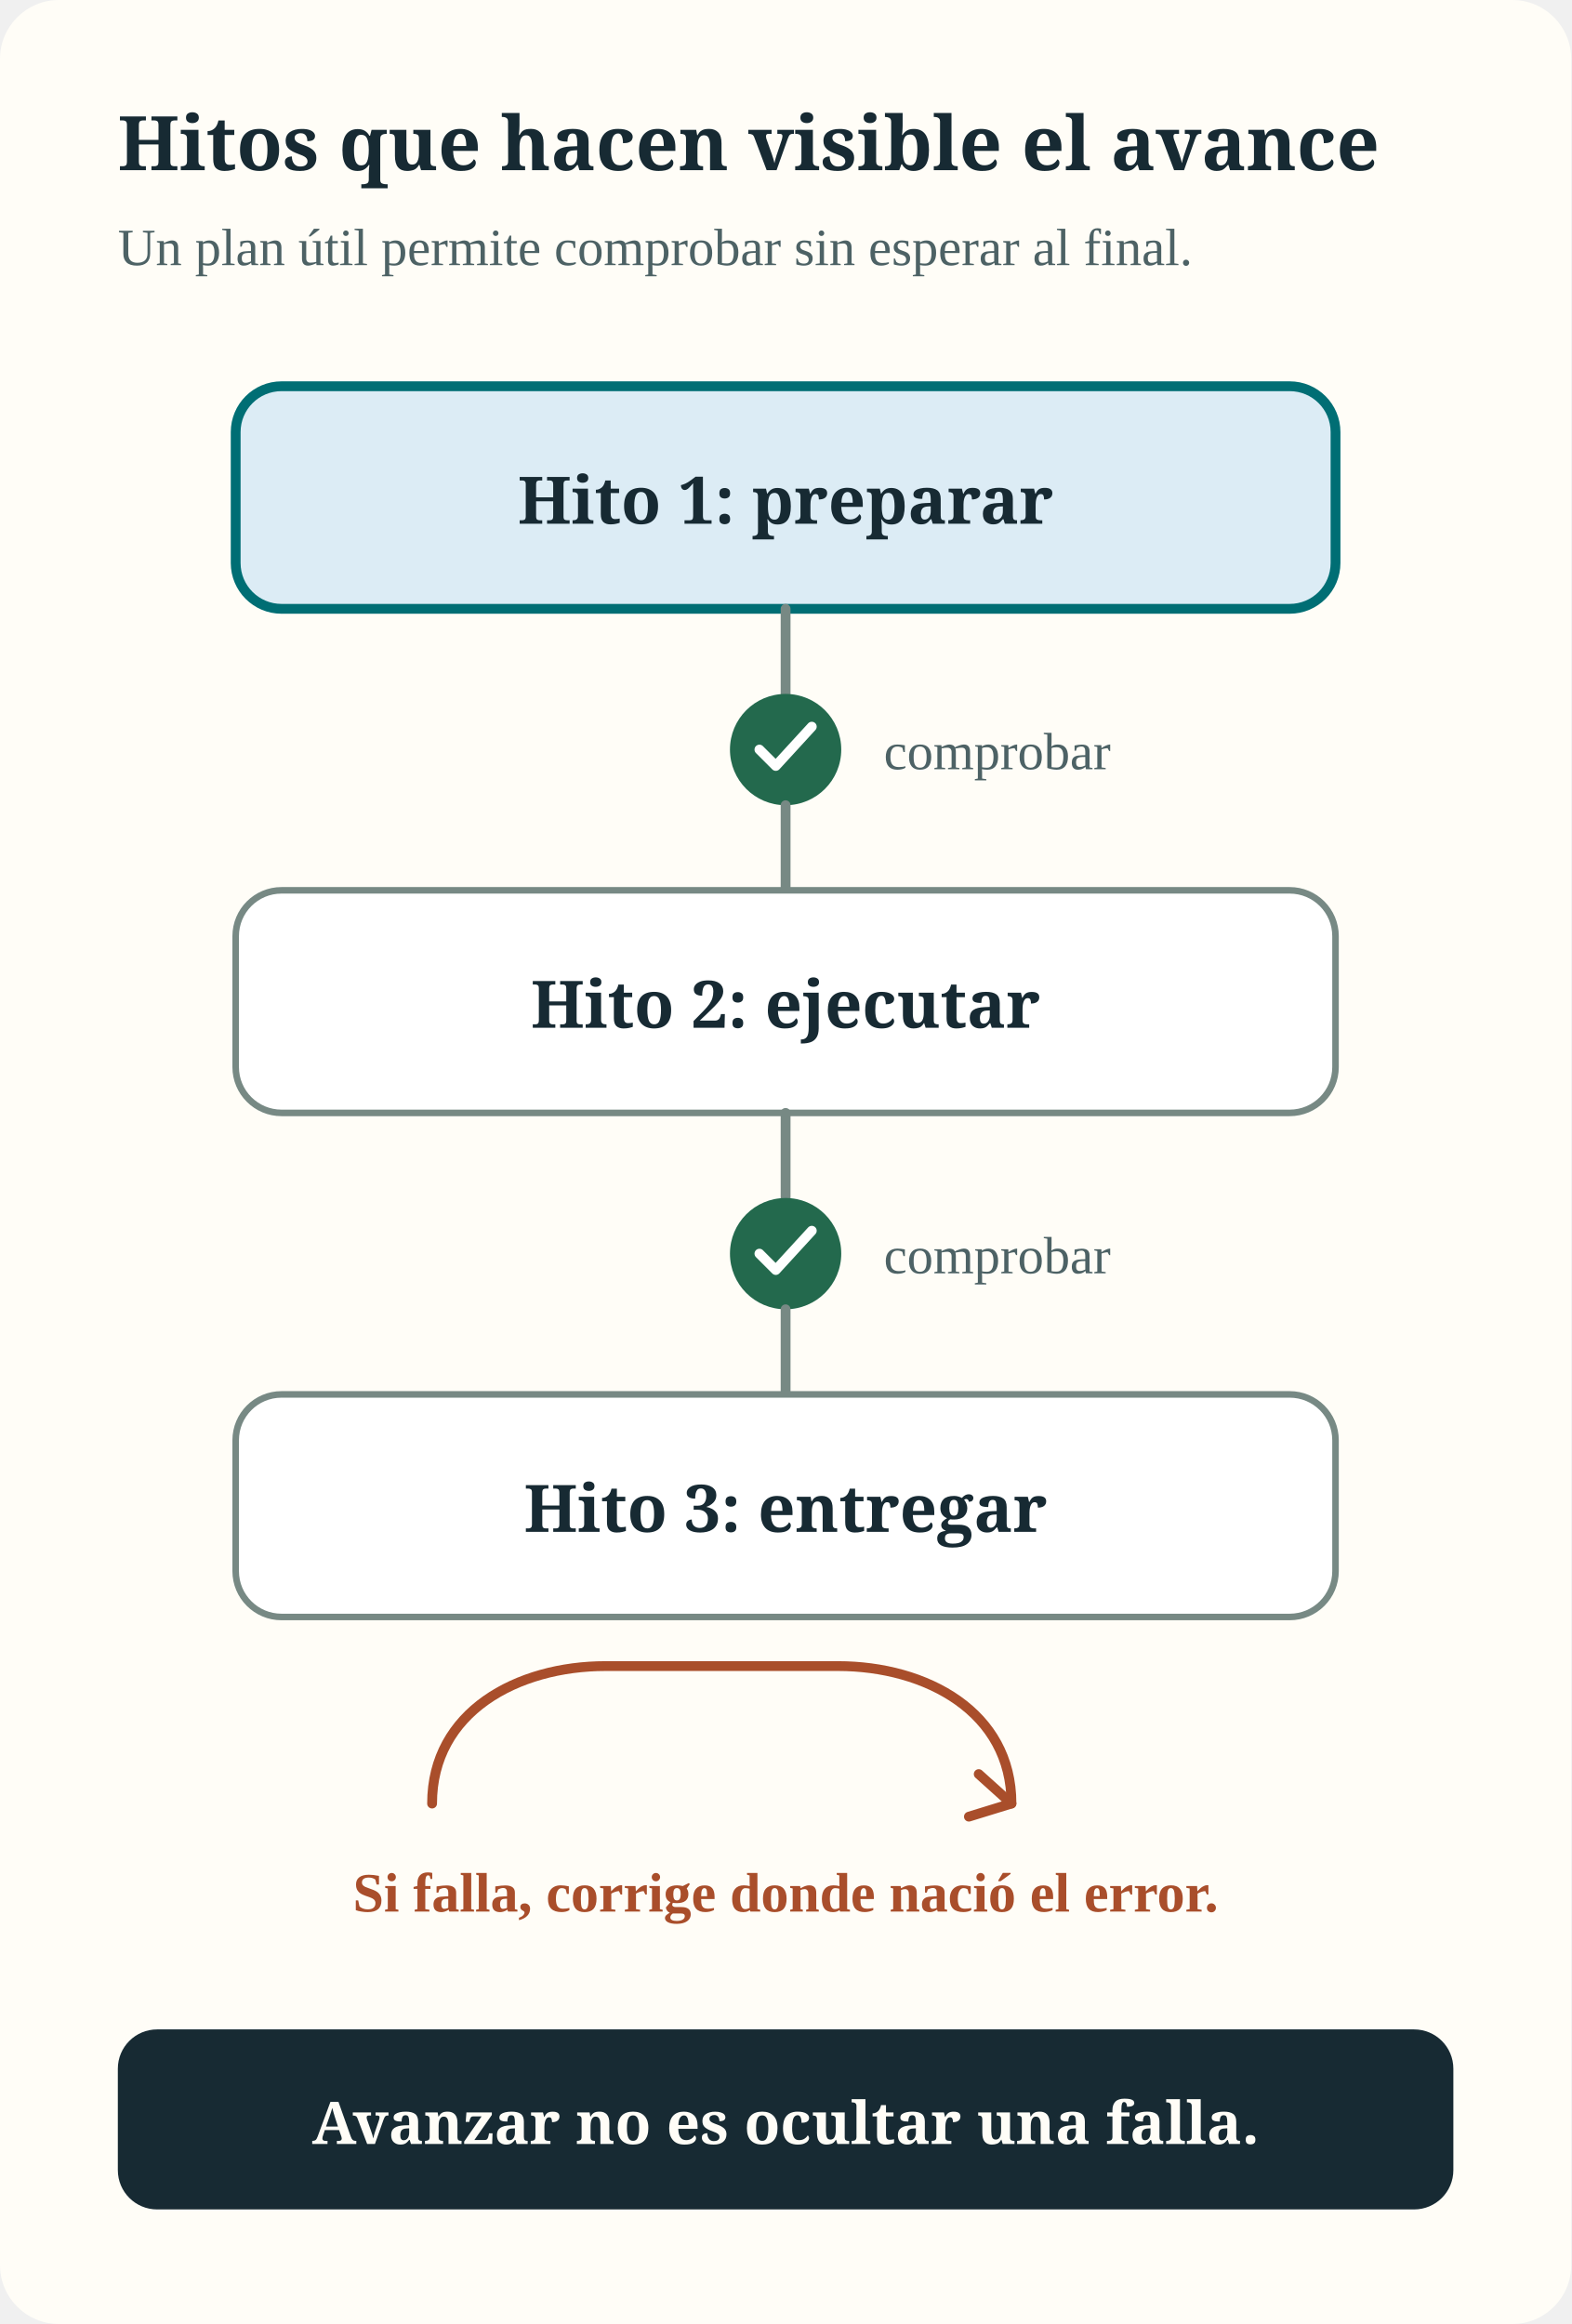
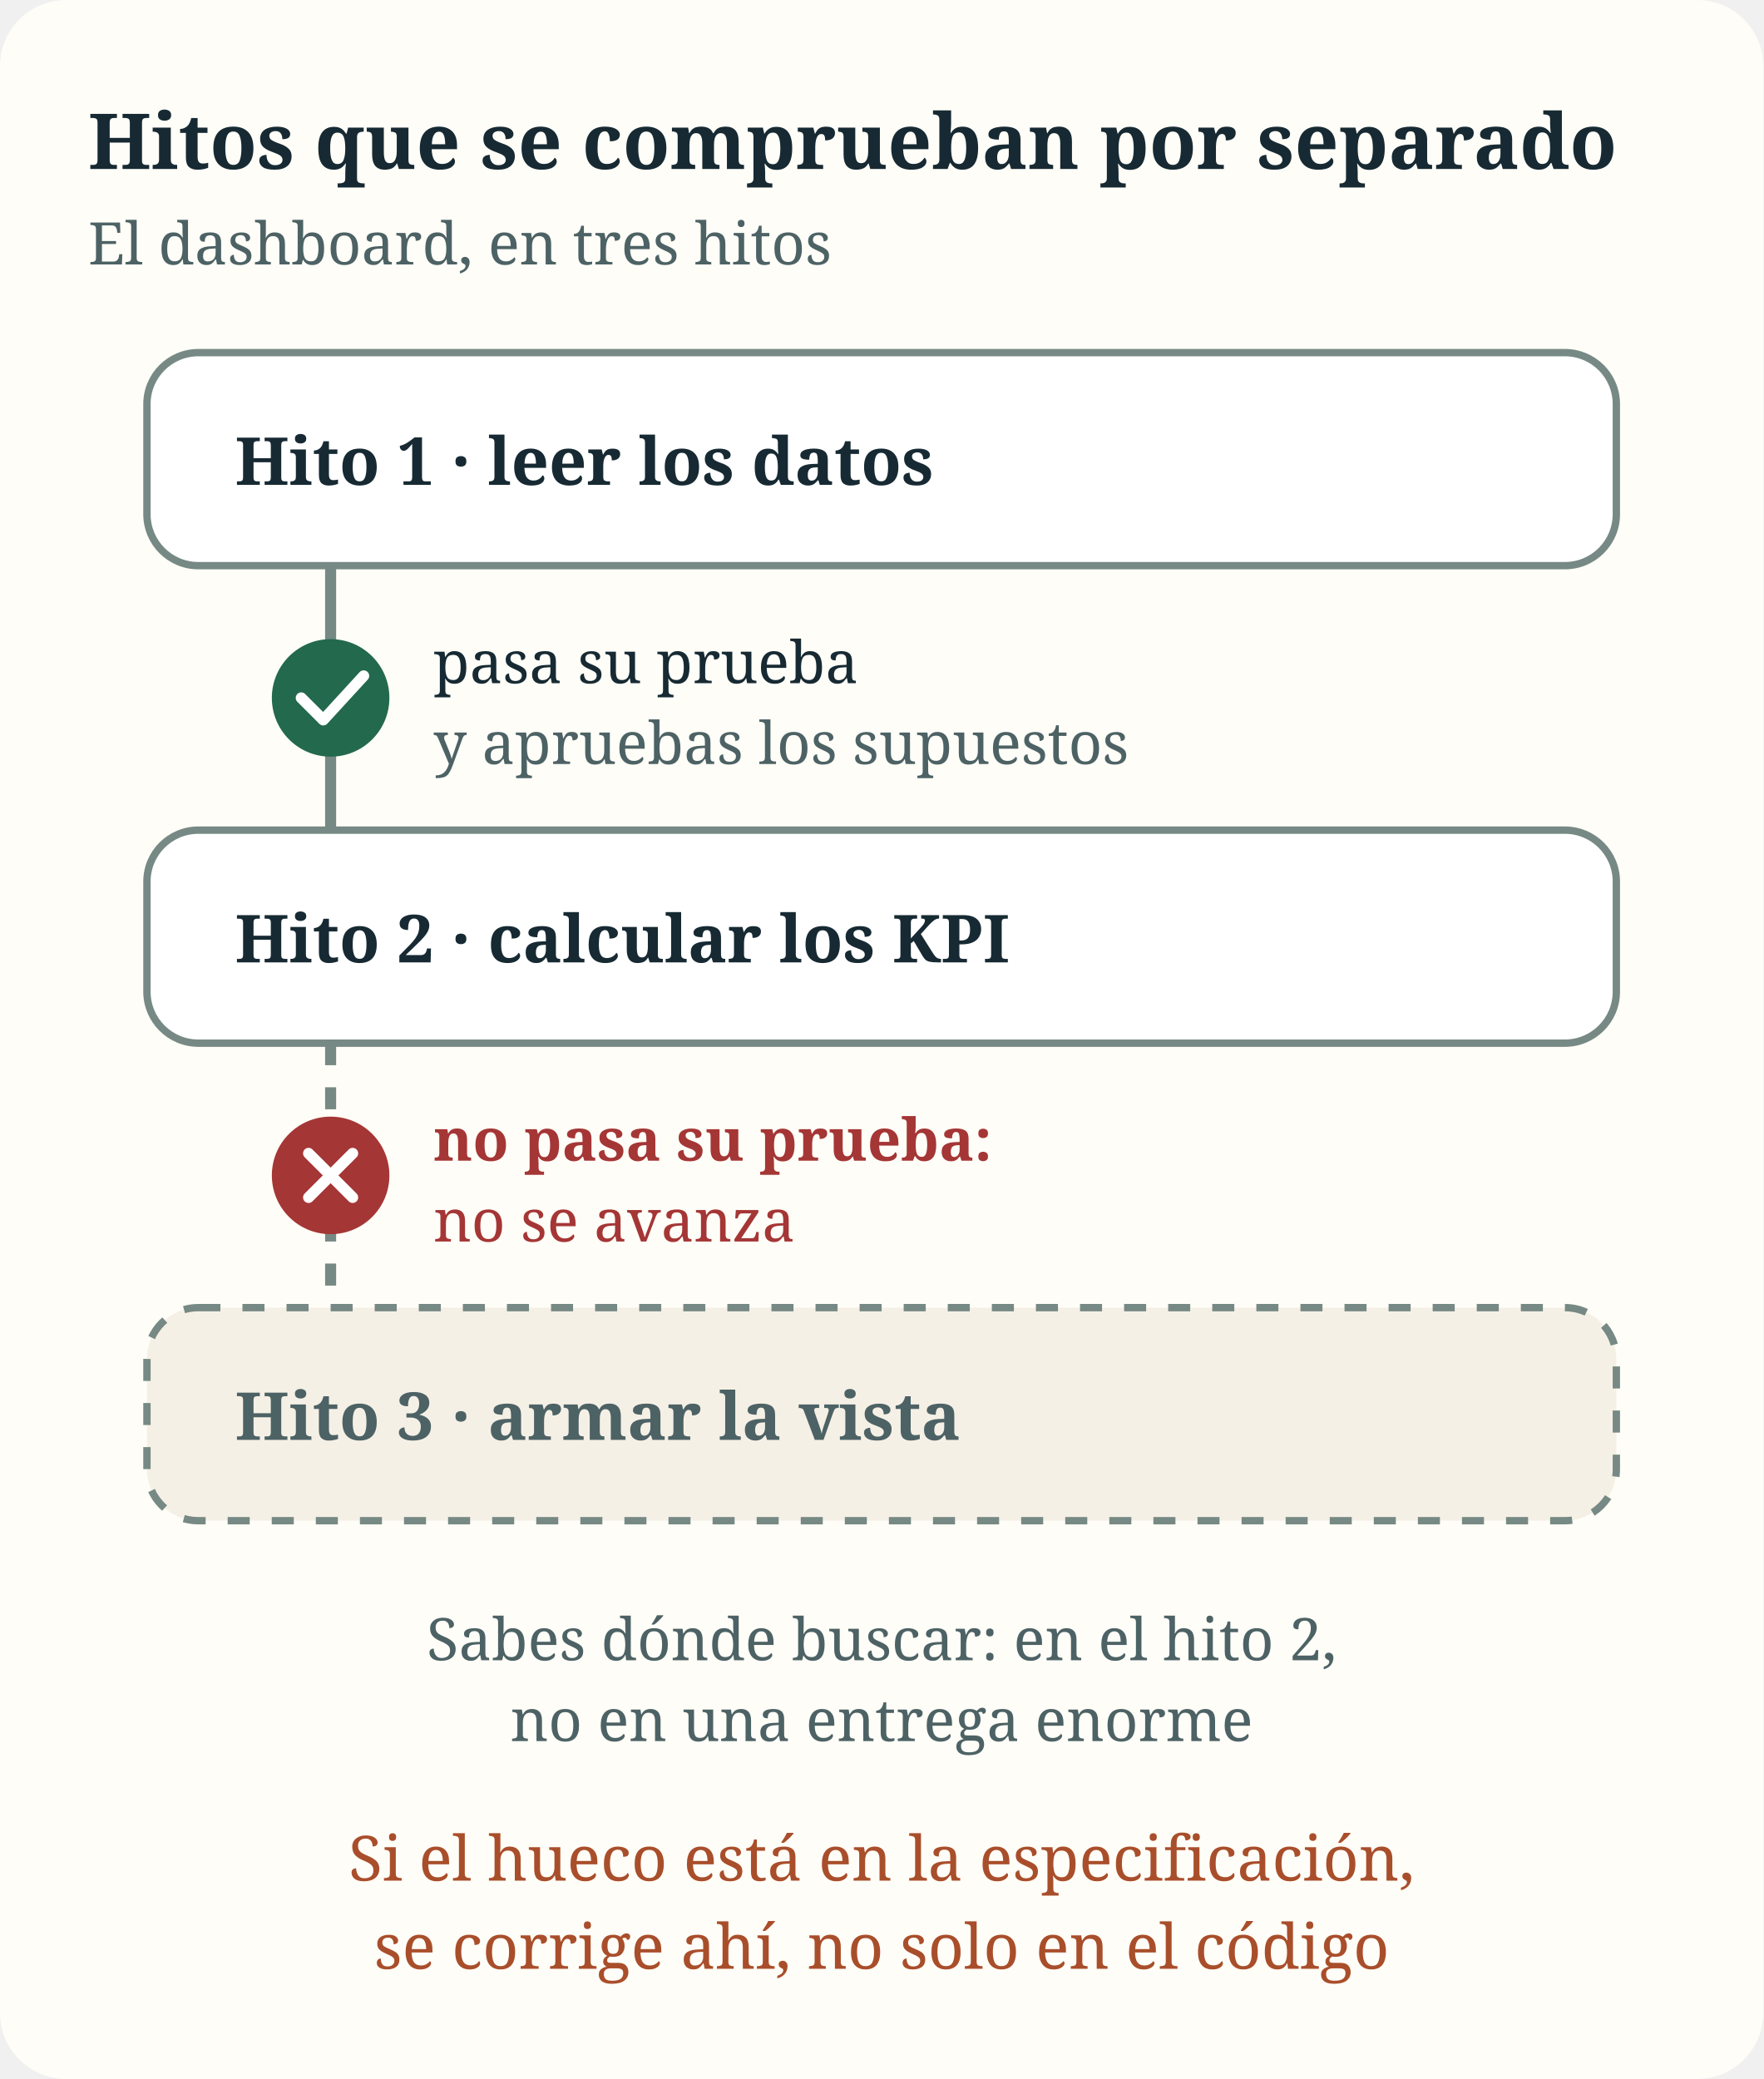
- <svg xmlns="http://www.w3.org/2000/svg" viewBox="0 0 480 710" role="img" aria-labelledby="title desc">
-   <rect width="480" height="710" rx="18" fill="#FFFDF7" />
-   <text x="36" y="52" fill="#172A33" font-family="Fraunces, Georgia, serif" font-size="23" font-weight="700">Hitos que hacen visible el avance</text>
-   <text x="36" y="81" fill="#4D6265" font-family="Source Serif 4, Georgia, serif" font-size="16">Un plan útil permite comprobar sin esperar al final.</text>
-   <rect x="72" y="118" width="336" height="68" rx="14" fill="#DCECF5" stroke="#006E74" stroke-width="3" />
-   <text x="240" y="160" text-anchor="middle" fill="#172A33" font-family="Fraunces, Georgia, serif" font-size="20" font-weight="700">Hito 1: preparar</text>
-   <path d="M240 186v26" fill="none" stroke="#778984" stroke-width="3" stroke-linecap="round" />
-   <circle cx="240" cy="229" r="17" fill="#23694D" />
-   <path d="M232 229l5 5 11-12" fill="none" stroke="#fff" stroke-width="3" stroke-linecap="round" stroke-linejoin="round" />
-   <text x="270" y="235" fill="#4D6265" font-family="Source Serif 4, Georgia, serif" font-size="16">comprobar</text>
-   <path d="M240 246v26" fill="none" stroke="#778984" stroke-width="3" stroke-linecap="round" />
-   <rect x="72" y="272" width="336" height="68" rx="14" fill="#fff" stroke="#778984" stroke-width="2" />
-   <text x="240" y="314" text-anchor="middle" fill="#172A33" font-family="Fraunces, Georgia, serif" font-size="20" font-weight="700">Hito 2: ejecutar</text>
-   <path d="M240 340v26" fill="none" stroke="#778984" stroke-width="3" stroke-linecap="round" />
-   <circle cx="240" cy="383" r="17" fill="#23694D" />
-   <path d="M232 383l5 5 11-12" fill="none" stroke="#fff" stroke-width="3" stroke-linecap="round" stroke-linejoin="round" />
-   <text x="270" y="389" fill="#4D6265" font-family="Source Serif 4, Georgia, serif" font-size="16">comprobar</text>
-   <path d="M240 400v26" fill="none" stroke="#778984" stroke-width="3" stroke-linecap="round" />
-   <rect x="72" y="426" width="336" height="68" rx="14" fill="#fff" stroke="#778984" stroke-width="2" />
-   <text x="240" y="468" text-anchor="middle" fill="#172A33" font-family="Fraunces, Georgia, serif" font-size="20" font-weight="700">Hito 3: entregar</text>
-   <path d="M132 551c0-28 26-42 53-42h71c27 0 53 14 53 42" fill="none" stroke="#A94E2B" stroke-width="3" stroke-linecap="round" />
-   <path d="M299 542l10 9-13 4" fill="none" stroke="#A94E2B" stroke-width="3" stroke-linecap="round" stroke-linejoin="round" />
-   <text x="240" y="584" text-anchor="middle" fill="#A94E2B" font-family="Source Serif 4, Georgia, serif" font-size="17" font-weight="700">Si falla, corrige donde nació el error.</text>
-   <rect x="36" y="620" width="408" height="55" rx="12" fill="#172A33" />
-   <text x="240" y="655" text-anchor="middle" fill="#FFFDF7" font-family="Fraunces, Georgia, serif" font-size="18" font-weight="700">Avanzar no es ocultar una falla.</text>
+ <svg xmlns="http://www.w3.org/2000/svg" viewBox="0 0 480 566" role="img" aria-labelledby="hitos-t hitos-d">
+   <rect width="480" height="566" rx="18" fill="#FFFDF7" />
+   <text x="24" y="46" font-family="Fraunces, Georgia, serif" font-size="21" font-weight="700" fill="#172A33">Hitos que se comprueban por separado</text>
+   <text x="24" y="72" font-family="'Source Serif 4', Georgia, serif" font-size="16" fill="#4D6265">El dashboard, en tres hitos</text>
+   <rect x="40" y="96" width="400" height="58" rx="14" fill="#FFFFFF" stroke="#778984" stroke-width="2" />
+   <text x="64" y="132" font-family="Fraunces, Georgia, serif" font-size="18" font-weight="700" fill="#172A33">Hito 1 · leer los datos</text>
+   <rect x="40" y="226" width="400" height="58" rx="14" fill="#FFFFFF" stroke="#778984" stroke-width="2" />
+   <text x="64" y="262" font-family="Fraunces, Georgia, serif" font-size="18" font-weight="700" fill="#172A33">Hito 2 · calcular los KPI</text>
+   <rect x="40" y="356" width="400" height="58" rx="14" fill="#F5F0E6" stroke="#778984" stroke-width="2" stroke-dasharray="6 6" />
+   <text x="64" y="392" font-family="Fraunces, Georgia, serif" font-size="18" font-weight="700" fill="#4D6265">Hito 3 · armar la vista</text>
+   <path d="M90 154V226" stroke="#778984" stroke-width="3" />
+   <circle cx="90" cy="190" r="16" fill="#23694D" />
+   <path d="M82 190l6 6 11-12" fill="none" stroke="#FFFFFF" stroke-width="3" stroke-linecap="round" stroke-linejoin="round" />
+   <text x="118" y="186" font-family="'Source Serif 4', Georgia, serif" font-size="16" fill="#172A33">pasa su prueba</text>
+   <text x="118" y="208" font-family="'Source Serif 4', Georgia, serif" font-size="16" fill="#4D6265">y apruebas los supuestos</text>
+   <path d="M90 284V356" stroke="#778984" stroke-width="3" stroke-dasharray="6 6" />
+   <circle cx="90" cy="320" r="16" fill="#A53636" />
+   <path d="M84 314l12 12M96 314l-12 12" stroke="#FFFFFF" stroke-width="3" stroke-linecap="round" />
+   <text x="118" y="316" font-family="'Source Serif 4', Georgia, serif" font-size="16" font-weight="700" fill="#A53636">no pasa su prueba:</text>
+   <text x="118" y="338" font-family="'Source Serif 4', Georgia, serif" font-size="16" fill="#A53636">no se avanza</text>
+   <text x="240" y="452" font-family="'Source Serif 4', Georgia, serif" font-size="16" fill="#4D6265" text-anchor="middle">Sabes dónde buscar: en el hito 2,</text>
+   <text x="240" y="474" font-family="'Source Serif 4', Georgia, serif" font-size="16" fill="#4D6265" text-anchor="middle">no en una entrega enorme</text>
+   <text x="240" y="512" font-family="'Source Serif 4', Georgia, serif" font-size="17" fill="#A94E2B" text-anchor="middle">Si el hueco está en la especificación,</text>
+   <text x="240" y="536" font-family="'Source Serif 4', Georgia, serif" font-size="17" fill="#A94E2B" text-anchor="middle">se corrige ahí, no solo en el código</text>
</svg>
